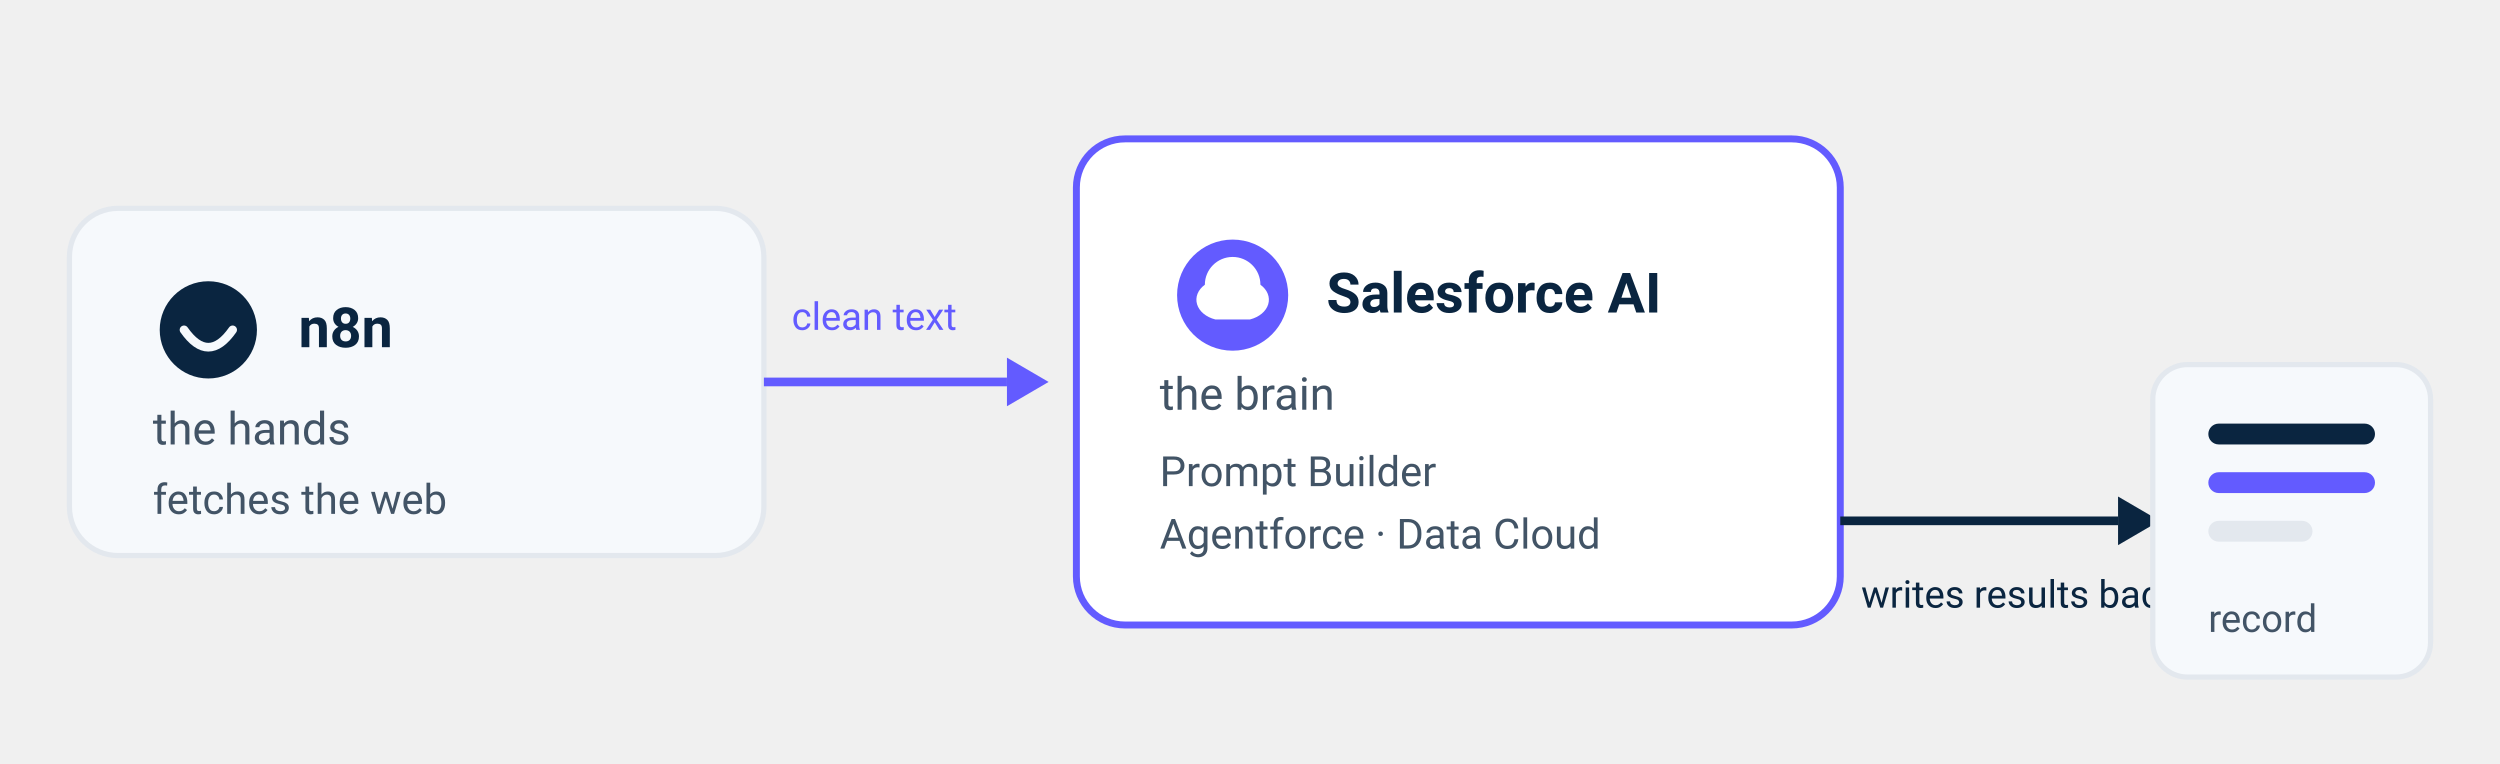
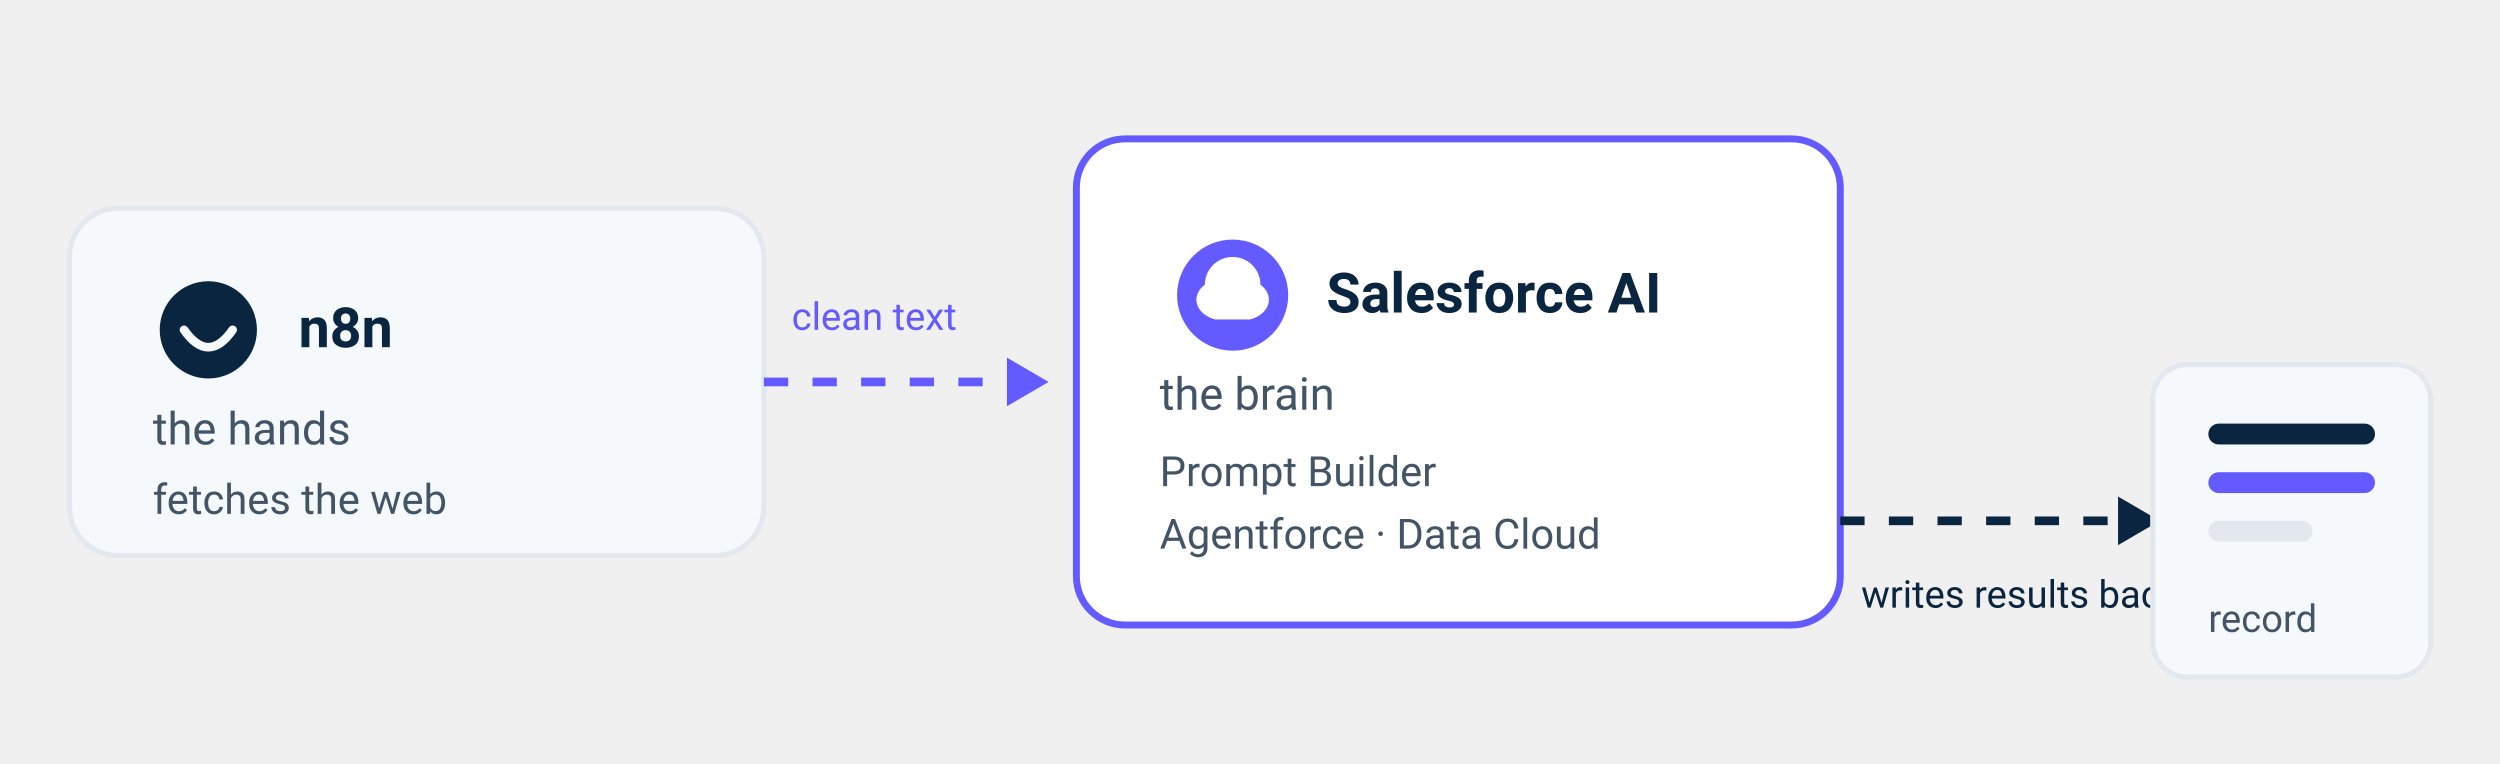
<svg xmlns="http://www.w3.org/2000/svg" viewBox="0 0 720 220" role="img" aria-labelledby="bh-title bh-desc">
+   <style>
+     .flow-line { stroke-dasharray: 7 7; animation: bh-flow 1.1s linear infinite; }
+     .flow-arrow-2 { animation-delay: .55s; }
+     .pulse-node { animation: bh-pulse 2.4s ease-in-out infinite; transform-origin: center; transform-box: fill-box; }
+     .pulse-node-2 { animation-delay: 1.2s; }
+     @keyframes bh-flow { to { stroke-dashoffset: -28; } }
+     @keyframes bh-pulse { 0%, 100% { transform: scale(1); } 50% { transform: scale(1.12); } }
+     @media (prefers-reduced-motion: reduce) {
+       .flow-line, .pulse-node { animation: none; }
+     }
+   </style>
  <rect x="20" y="60" width="200" height="100" rx="14" fill="#F6F9FC" stroke="#E3E8EE" stroke-width="1.5" />
-   <circle cx="60" cy="95" r="14" fill="#0A2540" />
+   <circle class="pulse-node" cx="60" cy="95" r="14" fill="#0A2540" />
  <path d="M53 95 q7 10 14 0" stroke="#F6F9FC" stroke-width="2.5" fill="none" stroke-linecap="round" />
  <text x="86" y="100" font-family="-apple-system,Segoe UI,Roboto,sans-serif" font-size="16" font-weight="700" fill="#0A2540">n8n</text>
  <text x="44" y="128" font-family="-apple-system,Segoe UI,Roboto,sans-serif" font-size="13" fill="#425466">the hands</text>
  <text x="44" y="148" font-family="-apple-system,Segoe UI,Roboto,sans-serif" font-size="12" fill="#425466">fetches the web</text>
-   <line x1="220" y1="110" x2="290" y2="110" stroke="#635BFF" stroke-width="2.5" />
+   <line class="flow-line" x1="220" y1="110" x2="290" y2="110" stroke="#635BFF" stroke-width="2.5" />
  <polygon points="290,103 302,110 290,117" fill="#635BFF" />
  <text x="228" y="95" font-family="-apple-system,Segoe UI,Roboto,sans-serif" font-size="11" fill="#635BFF">clean text</text>
  <rect x="310" y="40" width="220" height="140" rx="14" fill="#FFFFFF" stroke="#635BFF" stroke-width="2" />
-   <circle cx="355" cy="85" r="16" fill="#635BFF" />
+   <circle class="pulse-node pulse-node-2" cx="355" cy="85" r="16" fill="#635BFF" />
  <path d="M347 82 a8 8 0 0 1 16 0 a8 6 0 0 1 -3 10 h-10 a8 6 0 0 1 -3 -10 z" fill="#FFFFFF" />
  <text x="382" y="90" font-family="-apple-system,Segoe UI,Roboto,sans-serif" font-size="16" font-weight="700" fill="#0A2540">Salesforce AI</text>
  <text x="334" y="118" font-family="-apple-system,Segoe UI,Roboto,sans-serif" font-size="13" fill="#425466">the brain</text>
  <text x="334" y="140" font-family="-apple-system,Segoe UI,Roboto,sans-serif" font-size="12" fill="#425466">Prompt Builder</text>
  <text x="334" y="158" font-family="-apple-system,Segoe UI,Roboto,sans-serif" font-size="12" fill="#425466">Agentforce · Data Cloud</text>
-   <line x1="530" y1="150" x2="610" y2="150" stroke="#0A2540" stroke-width="2.5" />
+   <line class="flow-line flow-arrow-2" x1="530" y1="150" x2="610" y2="150" stroke="#0A2540" stroke-width="2.5" />
  <polygon points="610,143 622,150 610,157" fill="#0A2540" />
  <text x="536" y="175" font-family="-apple-system,Segoe UI,Roboto,sans-serif" font-size="11" fill="#0A2540">writes results back</text>
  <rect x="620" y="105" width="80" height="90" rx="10" fill="#F6F9FC" stroke="#E3E8EE" stroke-width="1.5" />
  <rect x="636" y="122" width="48" height="6" rx="3" fill="#0A2540" />
  <rect x="636" y="136" width="48" height="6" rx="3" fill="#635BFF" />
  <rect x="636" y="150" width="30" height="6" rx="3" fill="#E3E8EE" />
  <text x="636" y="182" font-family="-apple-system,Segoe UI,Roboto,sans-serif" font-size="11" fill="#425466">record</text>
</svg>
